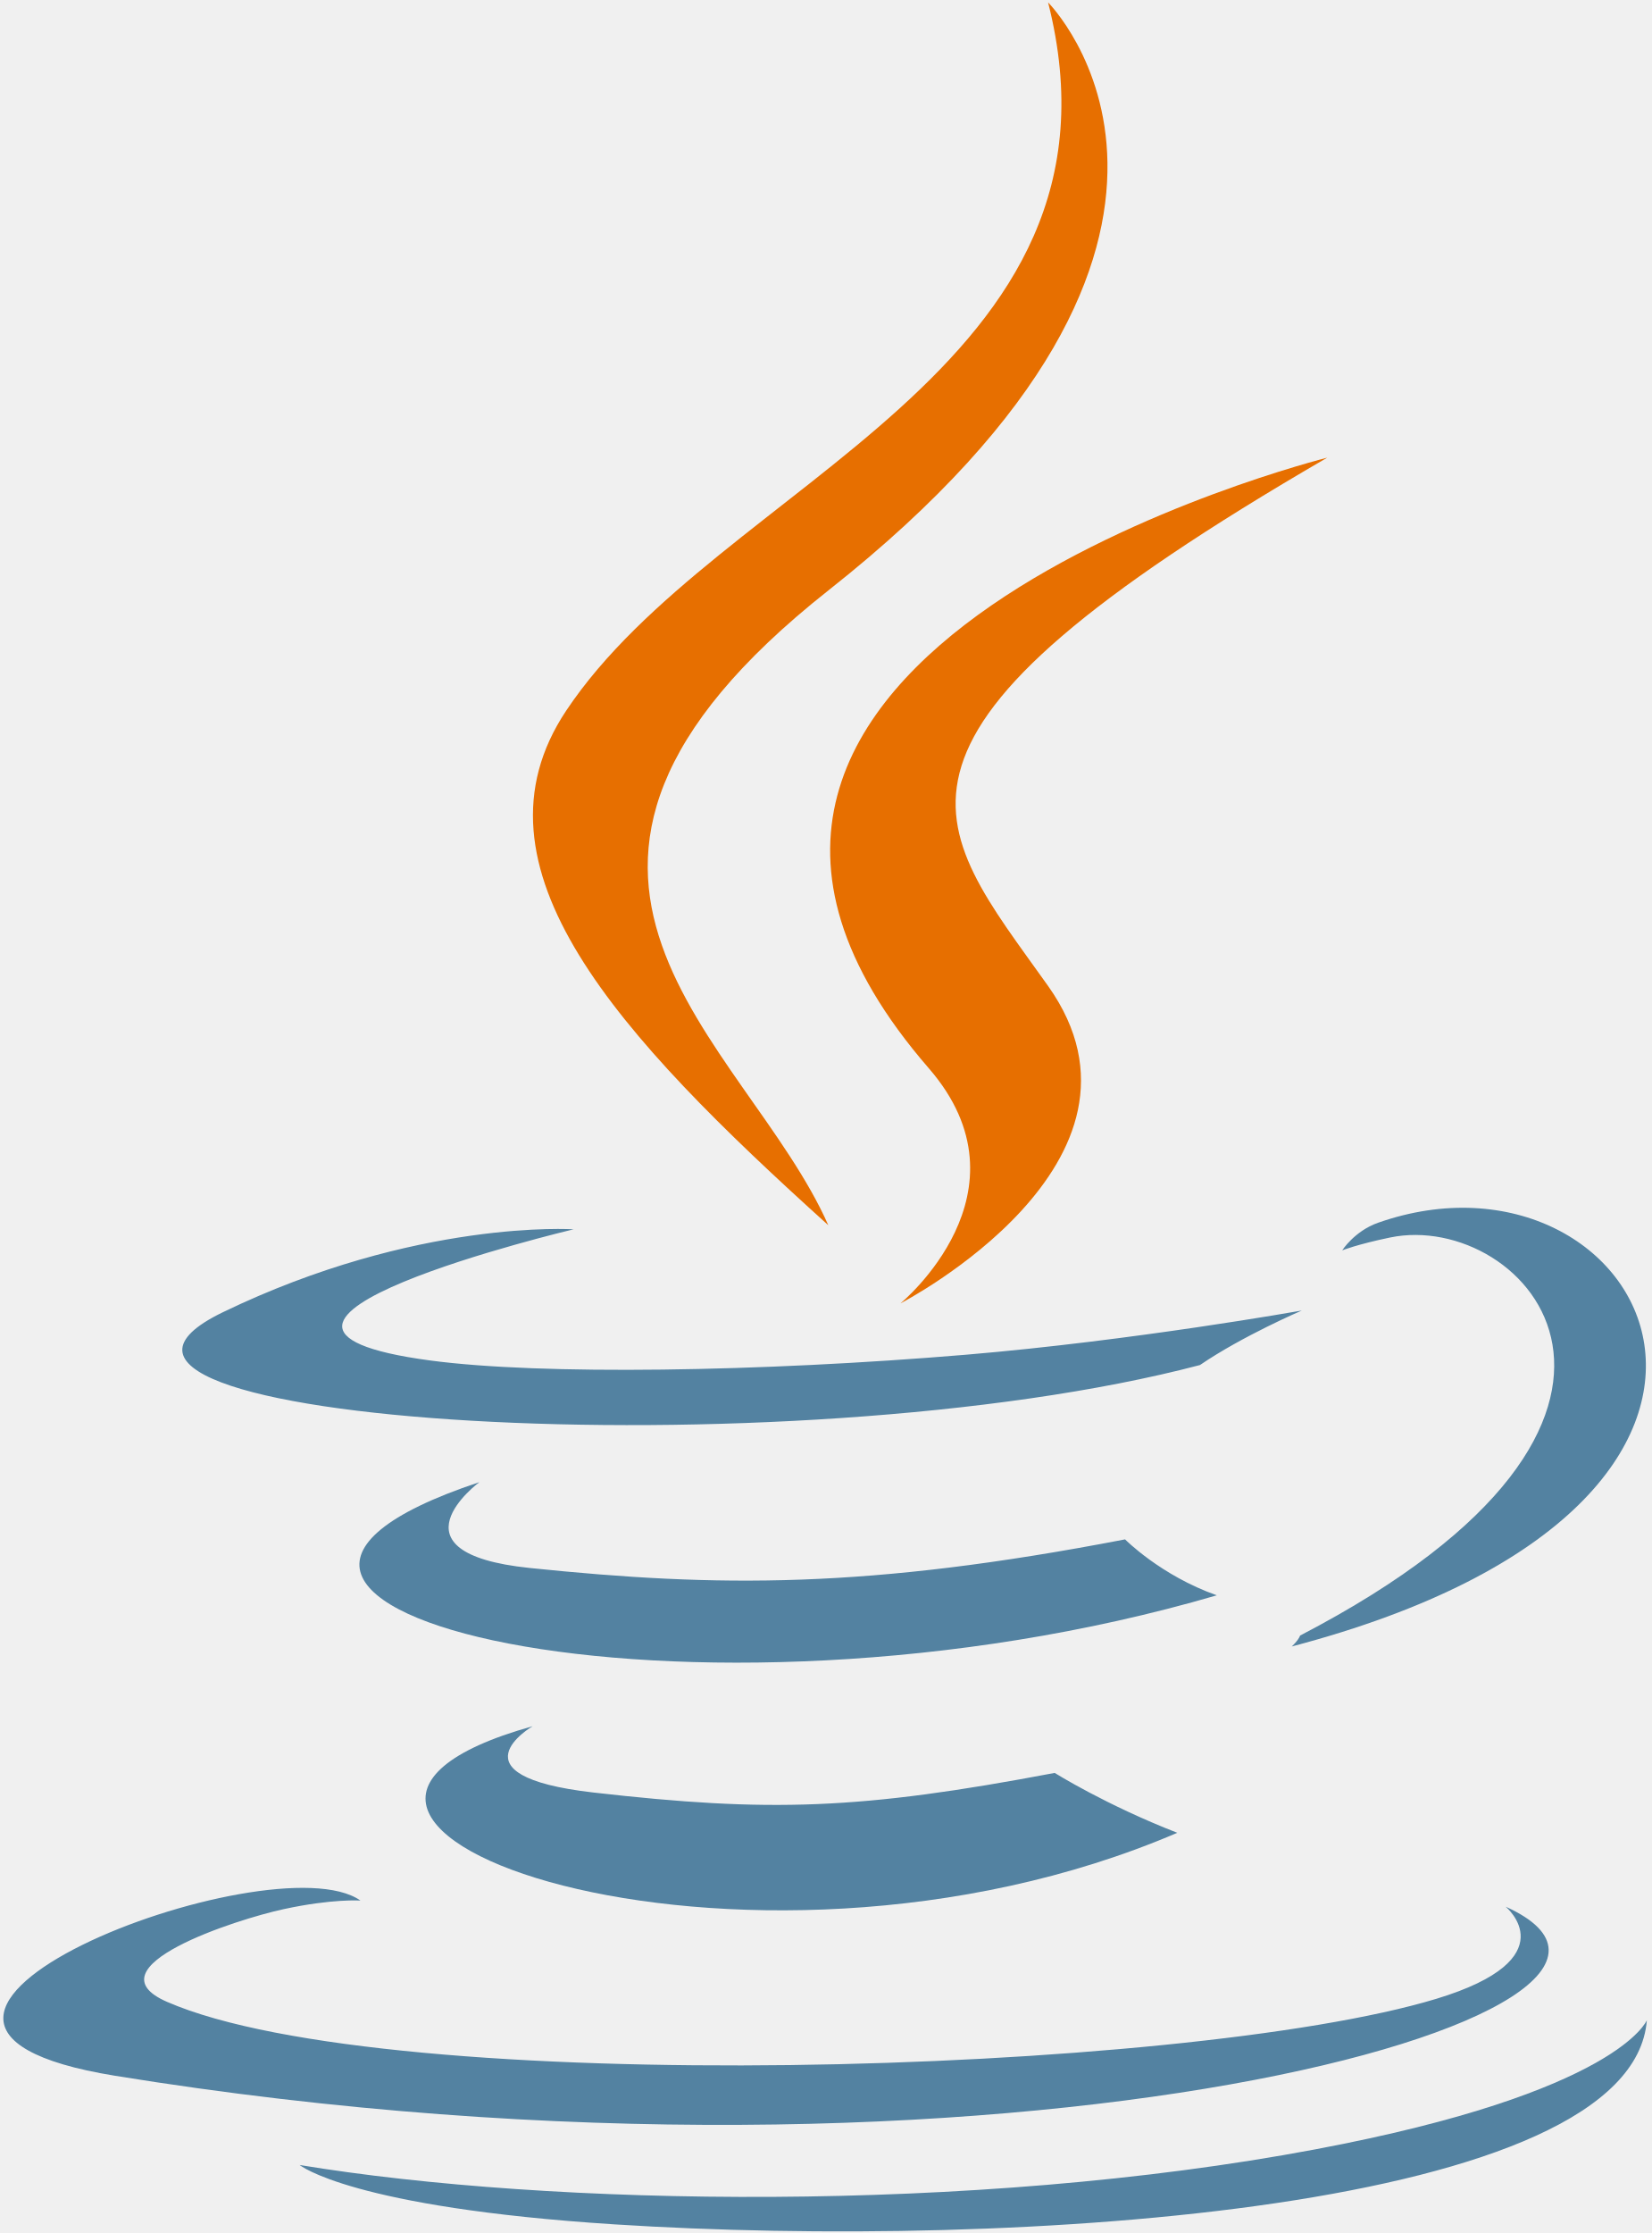
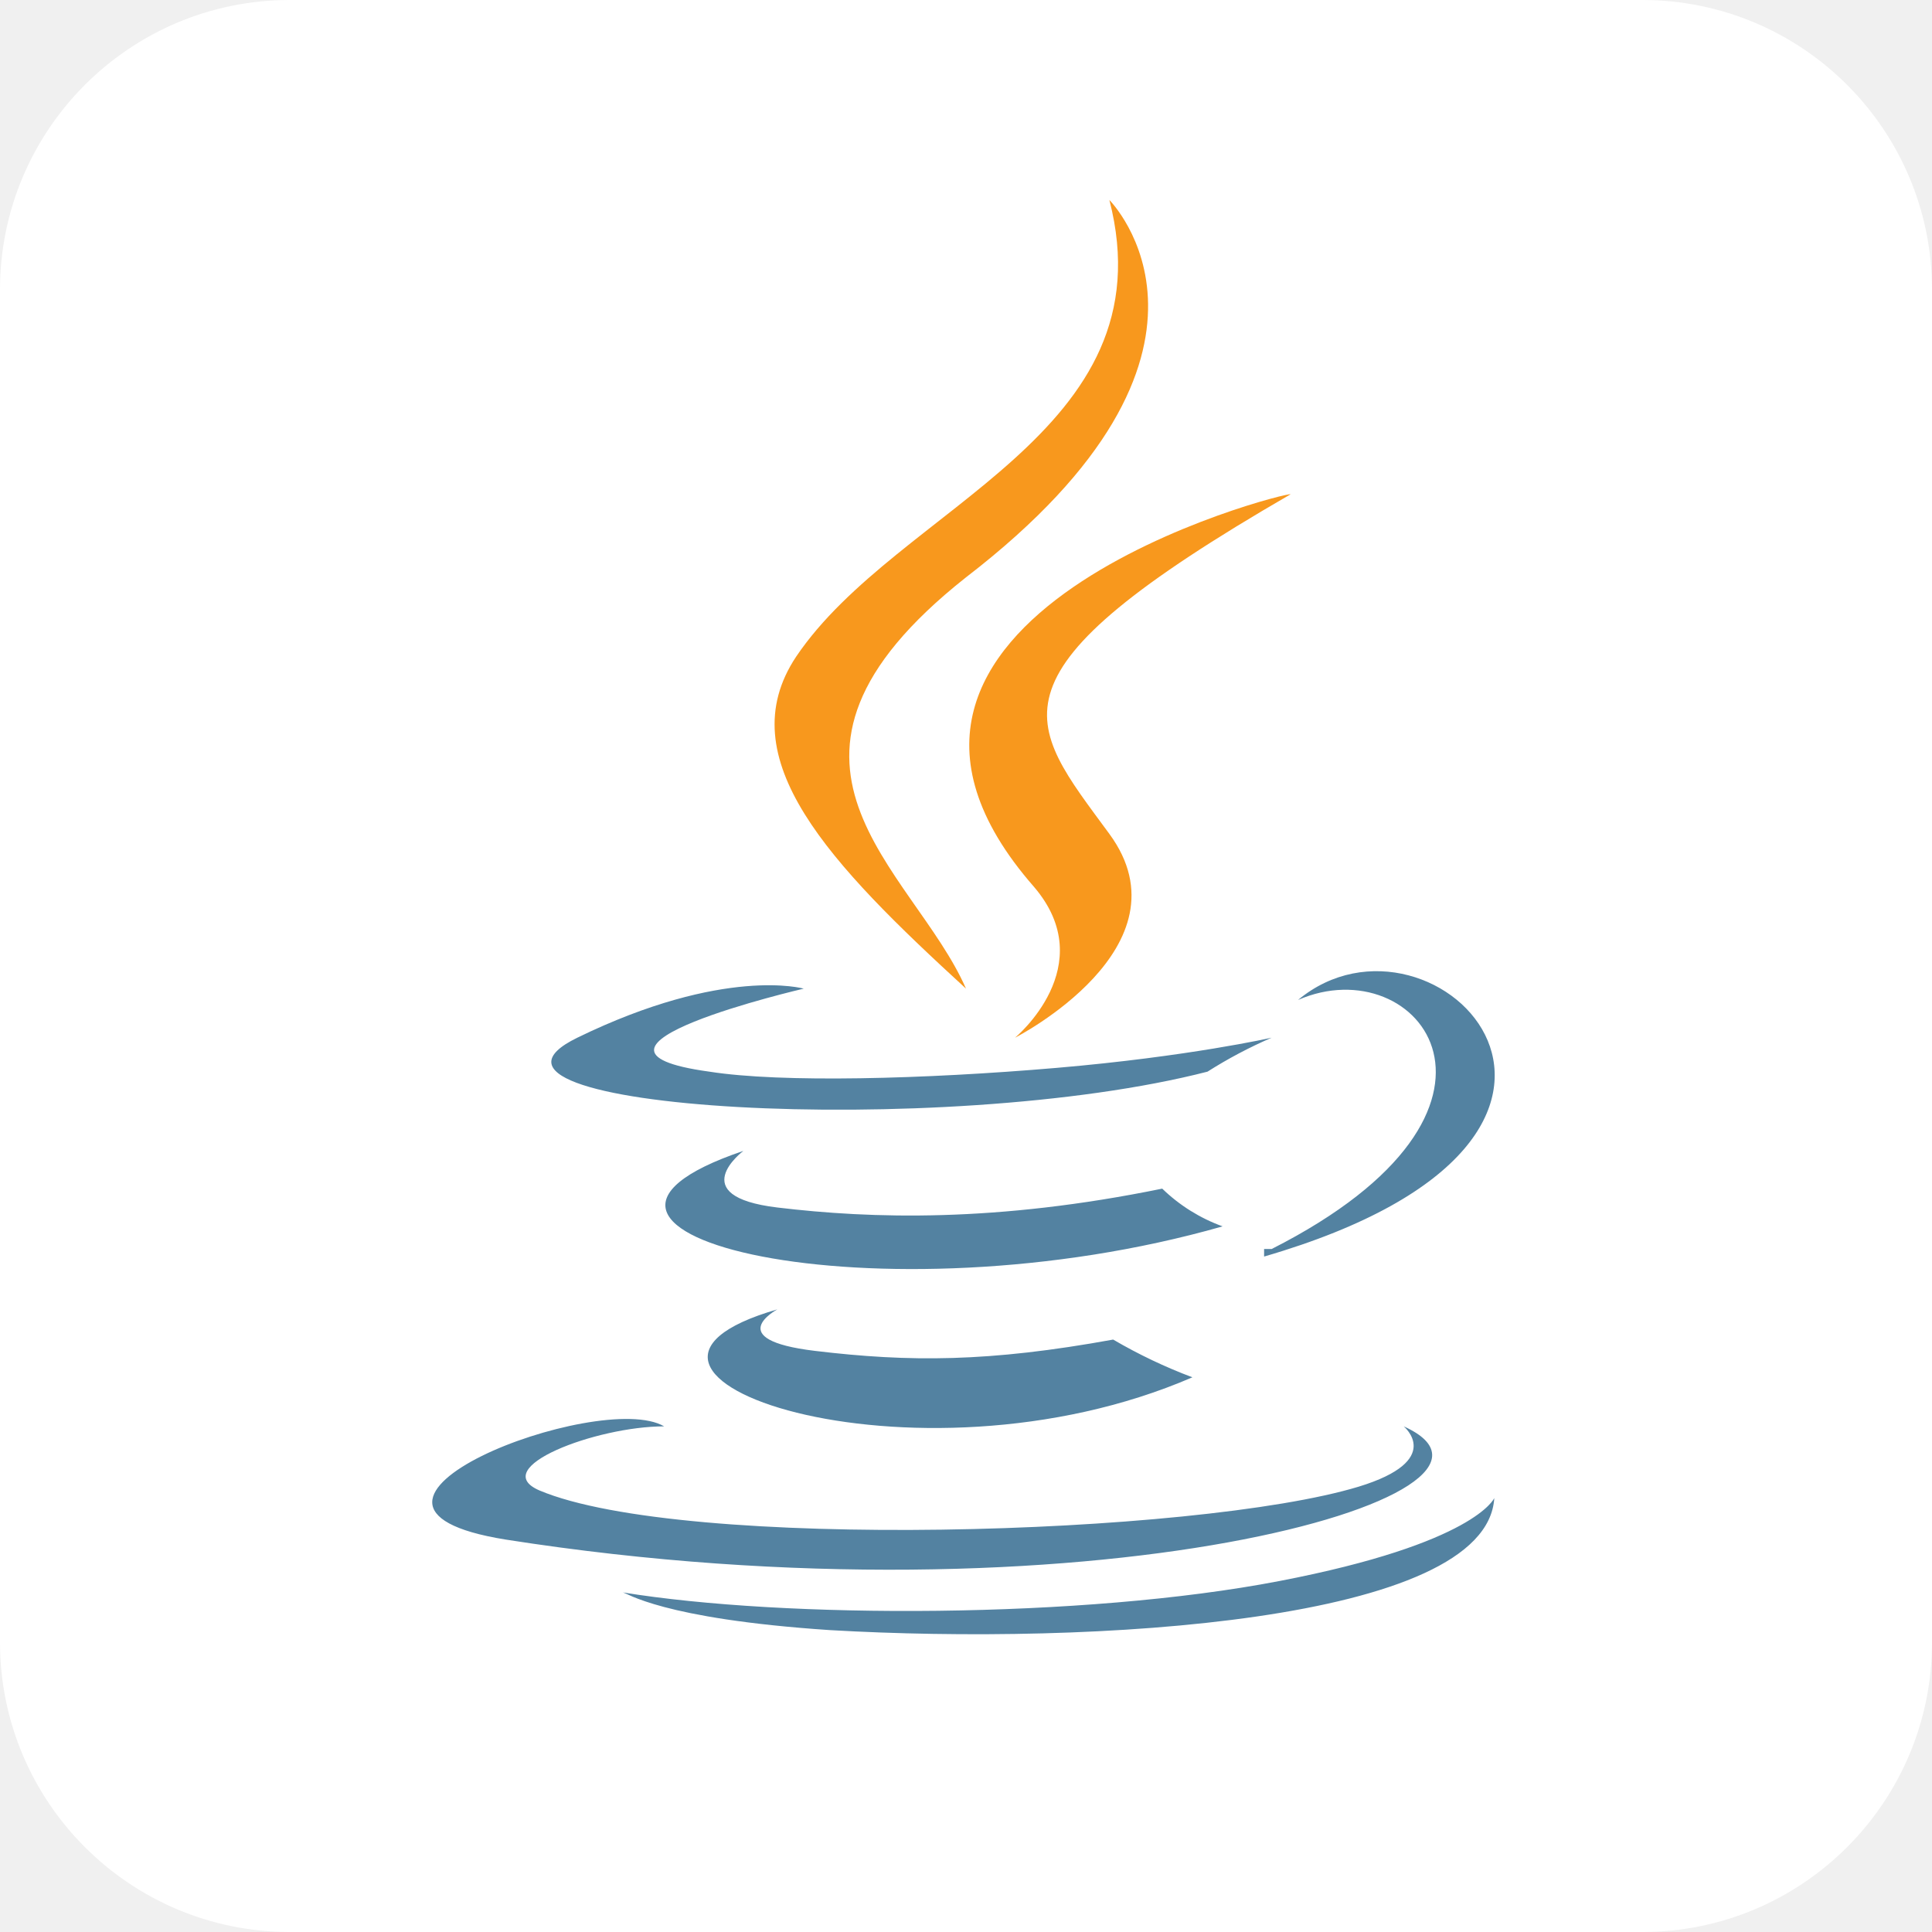
- <svg xmlns="http://www.w3.org/2000/svg" width="1850" height="2500" viewBox="0 0 256 346" preserveAspectRatio="xMinYMin meet">
-   <path d="M82.554 267.473s-13.198 7.675 9.393 10.272c27.369 3.122 41.356 2.675 71.517-3.034 0 0 7.93 4.972 19.003 9.279-67.611 28.977-153.019-1.679-99.913-16.517M74.292 229.659s-14.803 10.958 7.805 13.296c29.236 3.016 52.324 3.263 92.276-4.43 0 0 5.526 5.602 14.215 8.666-81.747 23.904-172.798 1.885-114.296-17.532" fill="#5382A1" />
-   <path d="M143.942 165.515c16.66 19.18-4.377 36.44-4.377 36.44s42.301-21.837 22.874-49.183c-18.144-25.5-32.059-38.172 43.268-81.858 0 0-118.238 29.53-61.765 94.6" fill="#E76F00" />
-   <path d="M233.364 295.442s9.767 8.047-10.757 14.273c-39.026 11.823-162.432 15.393-196.714.471-12.323-5.36 10.787-12.8 18.056-14.362 7.581-1.644 11.914-1.337 11.914-1.337-13.705-9.655-88.583 18.957-38.034 27.15 137.853 22.356 251.292-10.066 215.535-26.195M88.9 190.48s-62.771 14.91-22.228 20.323c17.118 2.292 51.243 1.774 83.03-.89 25.978-2.19 52.063-6.85 52.063-6.85s-9.16 3.923-15.787 8.448c-63.744 16.765-186.886 8.966-151.435-8.183 29.981-14.492 54.358-12.848 54.358-12.848M201.506 253.422c64.8-33.672 34.839-66.03 13.927-61.67-5.126 1.066-7.411 1.99-7.411 1.99s1.903-2.98 5.537-4.27c41.37-14.545 73.187 42.897-13.355 65.647 0 .001 1.003-.895 1.302-1.697" fill="#5382A1" />
-   <path d="M162.439.371s35.887 35.9-34.037 91.101c-56.071 44.282-12.786 69.53-.023 98.377-32.73-29.53-56.75-55.526-40.635-79.72C111.395 74.612 176.918 57.393 162.439.37" fill="#E76F00" />
-   <path d="M95.268 344.665c62.199 3.982 157.712-2.209 159.974-31.64 0 0-4.348 11.158-51.404 20.018-53.088 9.99-118.564 8.824-157.399 2.421.001 0 7.95 6.58 48.83 9.201" fill="#5382A1" />
+ <svg xmlns="http://www.w3.org/2000/svg" aria-label="Java" role="img" viewBox="0 0 512 512" fill="none">
+   <rect width="512" height="512" rx="15%" fill="#ffffff" />
+   <path d="M274 235c18 21-5 40-5 40s47-24 25-54-35-42 48-90C342 130 211 163 274 235M294 53s40 40-38 100c-62 49-14 77 0 109-36-33-63-61-45-88C238 134 310 115 294 53" fill="#f8981d" />
+   <path d="M206 347s-15 8 10 11 46 3 79-3a137 137 0 0 0 21 10C242 397 147 364 206 347m-9-42s-16 12 9 15 58 4 102-5a45 45 0 0 0 16 10C233 351 132 327 197 305m175 73s11 9-12 16c-43 13-179 17-217 1-14-6 15-17 33-17-17-10-98 21-42 30C287 432 412 396 372 378M213 262s-69 16-25 22c19 3 57 2 92-1s57-8 57-8a122 122 0 0 0-17 9c-70 18-206 10-167-9S213 262 213 262m124 69c73-37 39-80 7-66 36-30 101 36-9 68v-2M220 432c69 4 174-2 176-35 0 0-5 12-57 22s-131 10-174 3C166 422 175 429 220 432" fill="#5382a1" />
</svg>
